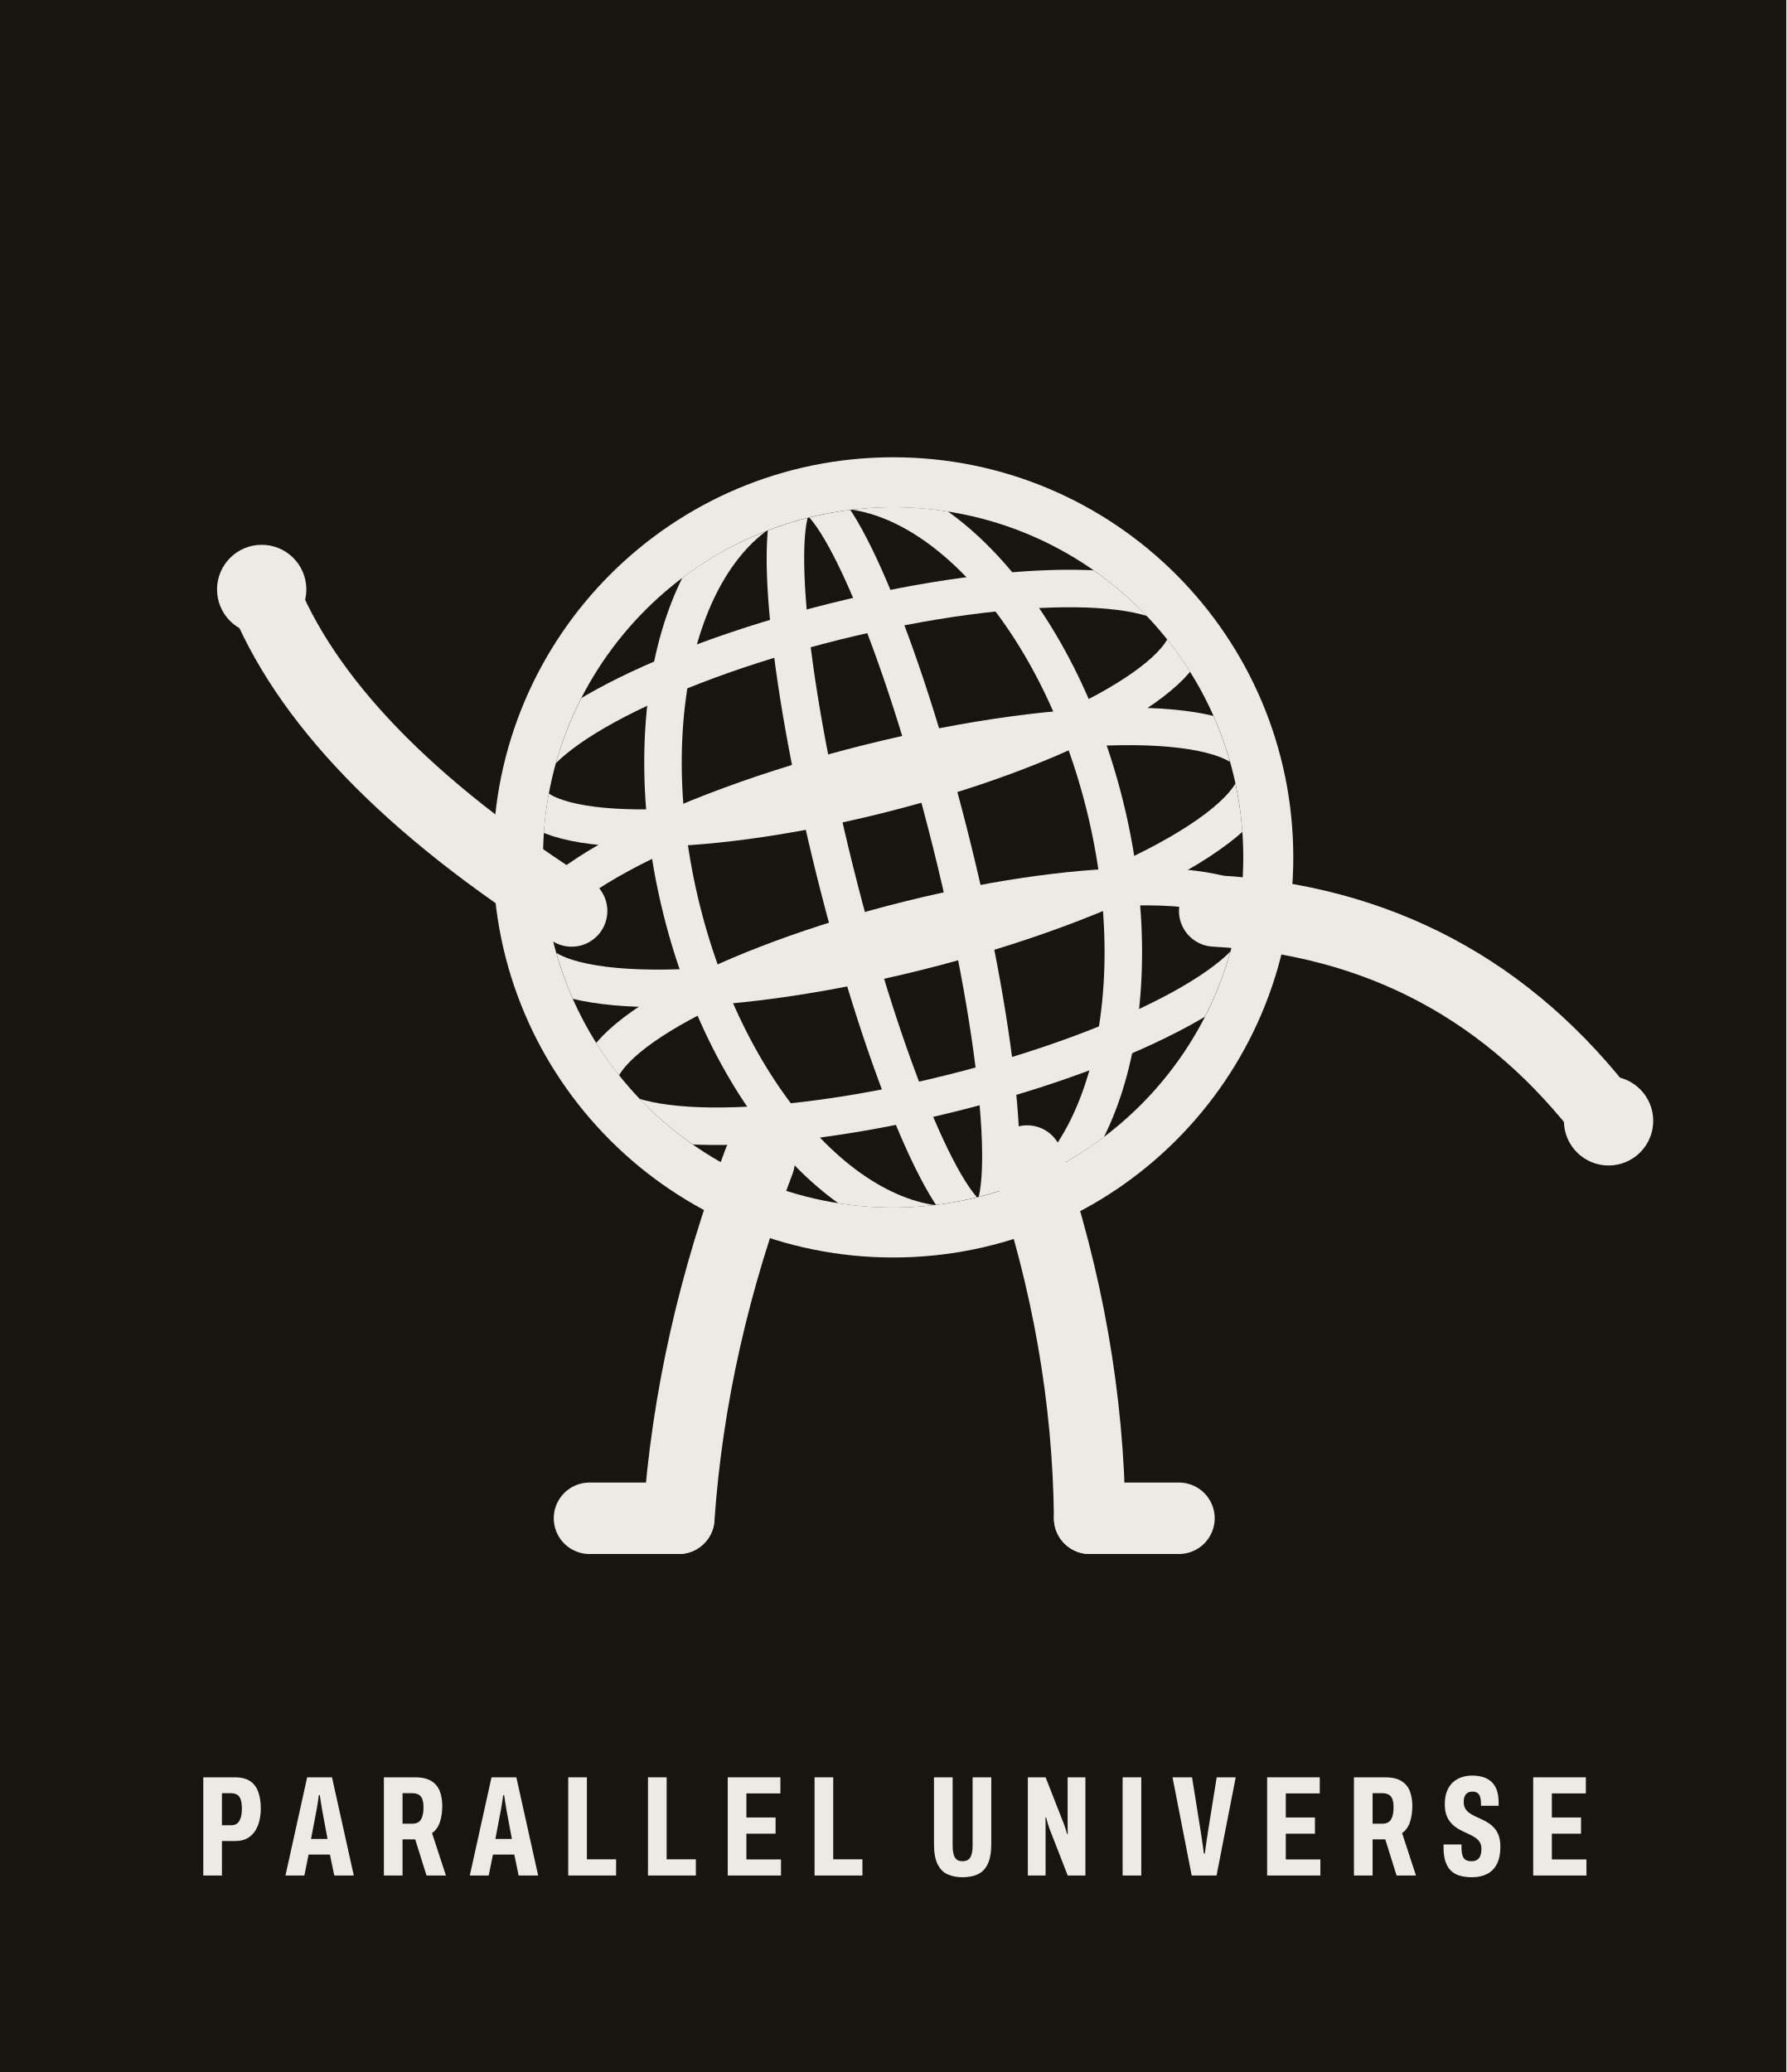
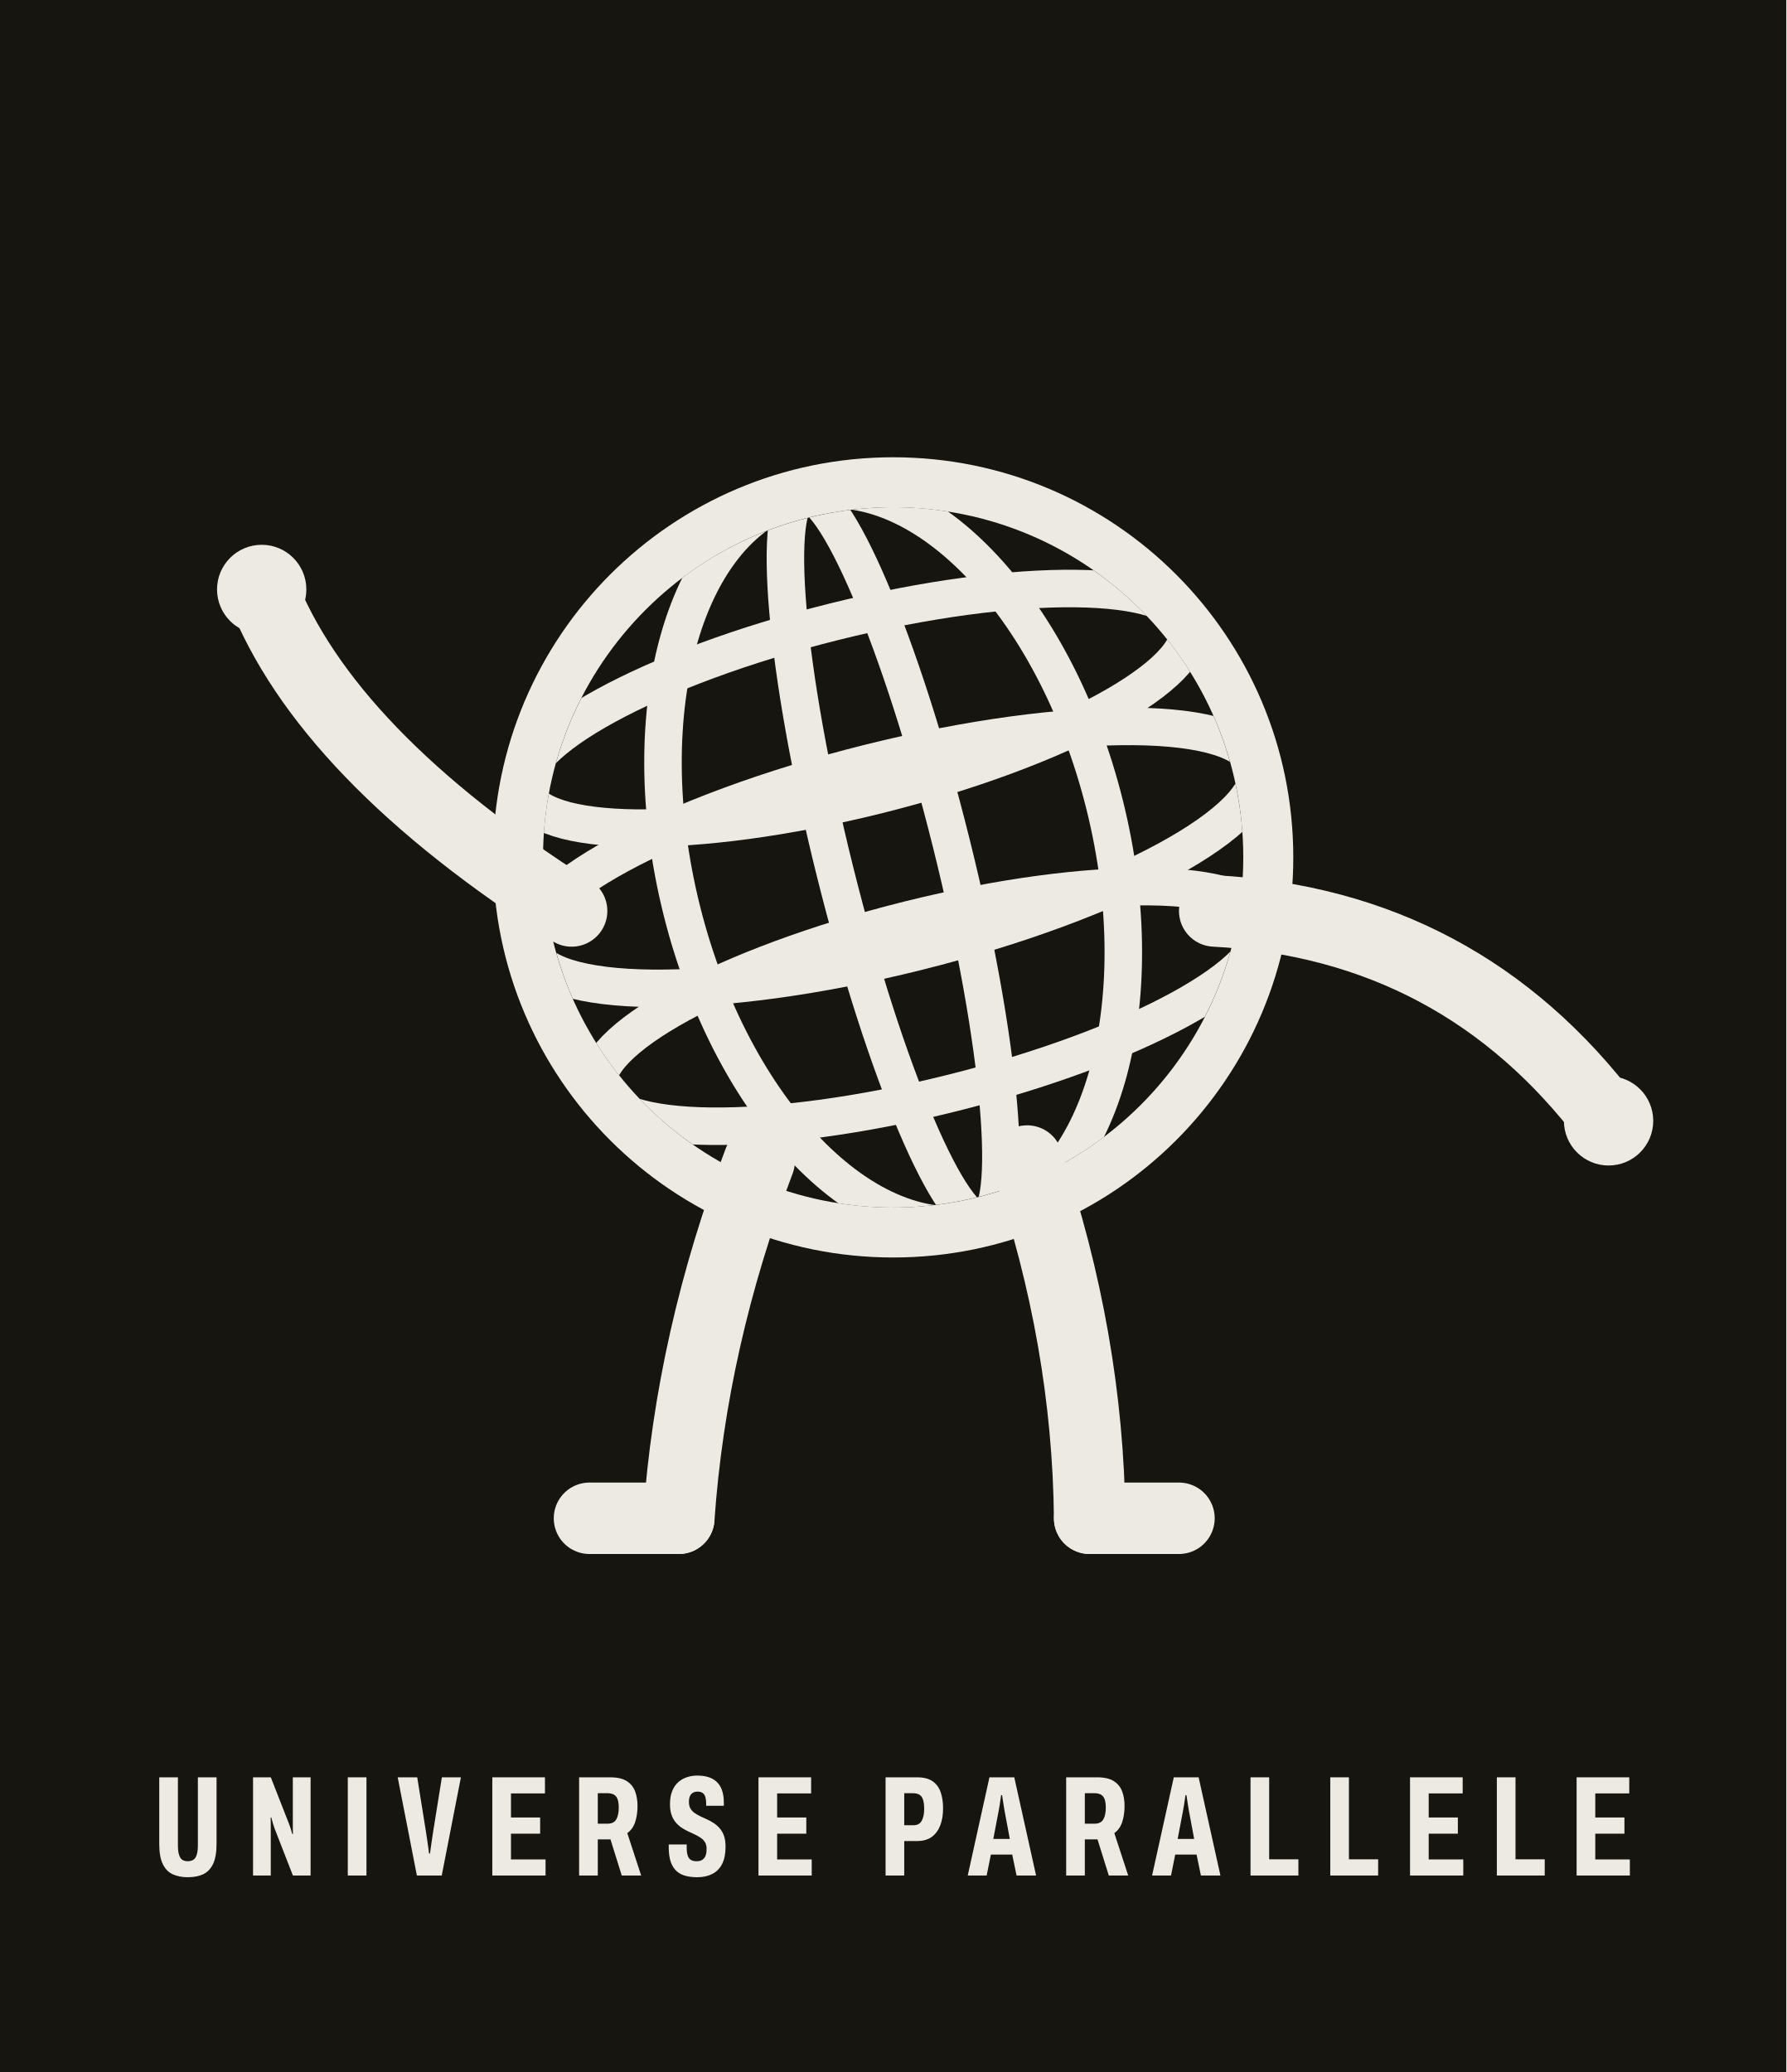
- <svg xmlns="http://www.w3.org/2000/svg" viewBox="0 0 200 232" width="200" height="232" role="img" aria-label="Parallel Universe">
+ <svg xmlns="http://www.w3.org/2000/svg" viewBox="0 0 200 232" width="200" height="232" role="img" aria-label="Universe Parallele">
  <rect width="200" height="232" fill="#16150F" />
  <path d="M64.0,102.0 Q36.5,84.5 29.3,66.0" fill="none" stroke="#EDE9E3" stroke-width="8" stroke-linecap="round" />
  <circle cx="29.3" cy="66.0" r="5.0" fill="#EDE9E3" stroke="none" />
  <path d="M136.0,102.0 Q163.5,103.5 180.1,125.5" fill="none" stroke="#EDE9E3" stroke-width="8" stroke-linecap="round" />
  <circle cx="180.1" cy="125.5" r="5.0" fill="#EDE9E3" stroke="none" />
  <path d="M85,130.0 Q77.4,150.0 76.0,170.0" fill="none" stroke="#EDE9E3" stroke-width="8" stroke-linecap="round" />
  <path d="M76.0,170.0 l-10,0" fill="none" stroke="#EDE9E3" stroke-width="8" stroke-linecap="round" />
  <path d="M115,130.0 Q121.8,150.0 122.0,170.0" fill="none" stroke="#EDE9E3" stroke-width="8" stroke-linecap="round" />
  <path d="M122.0,170.0 l10,0" fill="none" stroke="#EDE9E3" stroke-width="8" stroke-linecap="round" />
  <defs>
    <clipPath id="g">
      <circle cx="100" cy="96" r="39.2" />
    </clipPath>
  </defs>
  <circle cx="100" cy="96" r="42" fill="none" stroke="#EDE9E3" stroke-width="5.6" />
  <g clip-path="url(#g)" transform="rotate(-14 100 96)">
    <ellipse cx="100" cy="78.8" rx="38.3" ry="10.0" fill="none" stroke="#EDE9E3" stroke-width="4.2" />
    <ellipse cx="100" cy="96.0" rx="42.0" ry="10.9" fill="none" stroke="#EDE9E3" stroke-width="4.2" />
    <ellipse cx="100" cy="113.2" rx="38.3" ry="10.0" fill="none" stroke="#EDE9E3" stroke-width="4.2" />
    <ellipse cx="100" cy="96" rx="6.7" ry="42" fill="none" stroke="#EDE9E3" stroke-width="4.2" />
    <ellipse cx="100" cy="96" rx="24.4" ry="42" fill="none" stroke="#EDE9E3" stroke-width="4.2" />
    <ellipse cx="100" cy="96" rx="42.0" ry="42" fill="none" stroke="#EDE9E3" stroke-width="4.2" />
  </g>
  <g fill="#EDE9E3" stroke="none">
-     <path transform="translate(21.97 210.00) scale(0.016 -0.016)" d="M49.4 0.0V687.2H269.7Q338.6 687.2 378.1 659.9Q417.6 632.6 434.7 583.7Q451.8 534.8 451.8 470.3Q451.8 403.0 432.4 351.6Q413.0 300.3 373.4 270.8Q333.8 241.4 272.2 241.4H180.0V0.0ZM180.0 352.0H245.1Q285.1 352.0 302.3 383.0Q319.5 414.0 319.5 465.1Q319.5 505.0 311.9 529.5Q304.3 554.1 286.9 565.1Q269.5 576.1 238.9 576.1H180.0Z" />
-     <path transform="translate(31.96 210.00) scale(0.016 -0.016)" d="M0.0 0.0 151.9 687.2H325.7L478.3 0.0H341.7L311.3 146.4H161.9L132.4 0.0ZM179.0 256.1H294.4L256.2 461.0Q255.2 467.7 253.3 479.5Q251.4 491.4 249.0 506.0Q246.6 520.6 244.5 535.2Q242.4 549.7 240.4 562.4H233.7Q231.7 547.3 228.8 528.1Q226.0 508.9 223.1 490.7Q220.2 472.5 218.0 461.0Z" />
-     <path transform="translate(42.19 210.00) scale(0.016 -0.016)" d="M49.4 0.0V687.2H266.3Q341.7 687.2 383.2 660.4Q424.6 633.6 441.3 588.3Q458.0 543.0 458.0 487.2Q458.0 423.0 441.2 373.2Q424.3 323.3 386.4 296.9L483.5 0.0H347.7L268.7 252.9H180.0V0.0ZM180.0 362.7H247.8Q292.1 362.7 309.4 392.9Q326.7 423.1 326.7 474.7Q326.7 509.2 319.3 531.8Q311.9 554.3 294.1 565.3Q276.3 576.3 243.1 576.3H180.0Z" />
-     <path transform="translate(52.60 210.00) scale(0.016 -0.016)" d="M0.0 0.0 151.9 687.2H325.7L478.3 0.0H341.7L311.3 146.4H161.9L132.4 0.0ZM179.0 256.1H294.4L256.2 461.0Q255.2 467.7 253.3 479.5Q251.4 491.4 249.0 506.0Q246.6 520.6 244.5 535.2Q242.4 549.7 240.4 562.4H233.7Q231.7 547.3 228.8 528.1Q226.0 508.9 223.1 490.7Q220.2 472.5 218.0 461.0Z" />
-     <path transform="translate(62.83 210.00) scale(0.016 -0.016)" d="M49.4 0.0V687.2H180.0V113.4H384.4V0.0Z" />
-     <path transform="translate(71.76 210.00) scale(0.016 -0.016)" d="M49.4 0.0V687.2H180.0V113.4H384.4V0.0Z" />
-     <path transform="translate(80.69 210.00) scale(0.016 -0.016)" d="M49.4 0.0V687.2H417.8V574.6H180.0V406.1H384.1V292.7H180.0V112.6H422.0V0.0Z" />
-     <path transform="translate(90.41 210.00) scale(0.016 -0.016)" d="M49.4 0.0V687.2H180.0V113.4H384.4V0.0Z" />
-     <path transform="translate(103.86 210.00) scale(0.016 -0.016)" d="M244.2 -12.0Q182.7 -12.0 138.0 8.9Q93.3 29.9 68.8 80.9Q44.4 132.0 44.4 220.6V687.2H175.0V209.8Q175.0 154.5 190.1 127.3Q205.3 100.2 243.7 100.2Q283.2 100.2 299.0 127.3Q314.7 154.5 314.7 209.8V687.2H445.3V220.6Q445.3 132.0 420.9 80.9Q396.4 29.9 351.6 8.9Q306.7 -12.0 244.2 -12.0Z" />
-     <path transform="translate(114.29 210.00) scale(0.016 -0.016)" d="M49.4 0.0V687.2H173.7L302.0 359.7Q305.0 351.8 308.9 340.4Q312.8 329.0 316.7 316.2Q320.6 303.3 323.6 290.8H328.6Q327.8 310.4 327.8 329.2Q327.8 348.0 327.8 359.7V687.2H452.2V0.0H328.4L199.5 330.9Q195.1 343.8 188.9 364.0Q182.7 384.3 177.0 406.6H172.7Q173.5 390.5 173.5 369.5Q173.5 348.5 173.5 330.9V0.0Z" />
-     <path transform="translate(124.90 210.00) scale(0.016 -0.016)" d="M49.4 0.0V687.2H180.0V0.0Z" />
-     <path transform="translate(131.14 210.00) scale(0.016 -0.016)" d="M142.8 0.0 8.6 687.2H145.3L205.4 312.0Q209.0 291.6 212.9 263.1Q216.9 234.6 221.2 205.4Q225.6 176.2 228.1 154.0H234.8Q236.0 165.2 239.1 187.8Q242.1 210.3 246.9 242.0Q251.6 273.6 257.5 312.0L317.7 687.2H450.9L316.7 0.0Z" />
-     <path transform="translate(141.08 210.00) scale(0.016 -0.016)" d="M49.4 0.0V687.2H417.8V574.6H180.0V406.1H384.1V292.7H180.0V112.6H422.0V0.0Z" />
-     <path transform="translate(150.80 210.00) scale(0.016 -0.016)" d="M49.4 0.0V687.2H266.3Q341.7 687.2 383.2 660.4Q424.6 633.6 441.3 588.3Q458.0 543.0 458.0 487.2Q458.0 423.0 441.2 373.2Q424.3 323.3 386.4 296.9L483.5 0.0H347.7L268.7 252.9H180.0V0.0ZM180.0 362.7H247.8Q292.1 362.7 309.4 392.9Q326.7 423.1 326.7 474.7Q326.7 509.2 319.3 531.8Q311.9 554.3 294.1 565.3Q276.3 576.3 243.1 576.3H180.0Z" />
-     <path transform="translate(161.21 210.00) scale(0.016 -0.016)" d="M224.8 -12.0Q182.1 -12.0 145.9 -3.0Q109.6 6.0 82.7 29.1Q55.9 52.2 40.8 93.0Q25.8 133.9 25.8 197.7Q25.8 202.1 25.8 207.6Q25.8 213.2 26.0 217.2H151.5Q151.5 212.2 151.5 207.1Q151.5 202.0 151.5 197.0Q151.5 160.0 158.8 138.8Q166.2 117.6 181.6 108.8Q197.0 100.0 221.1 100.0Q235.2 100.0 246.0 103.1Q256.9 106.3 265.6 113.4Q274.3 120.6 279.9 130.9Q285.6 141.2 288.1 155.4Q290.7 169.7 290.7 188.1Q290.7 214.1 279.9 232.2Q269.1 250.3 250.7 263.0Q232.2 275.8 209.7 286.5Q187.1 297.1 162.6 308.5Q138.2 319.9 115.6 335.0Q93.0 350.1 74.6 372.0Q56.1 393.8 45.3 424.6Q34.6 455.4 34.6 499.4Q34.6 553.2 50.0 591.2Q65.4 629.1 92.3 653.1Q119.2 677.0 153.5 688.2Q187.9 699.4 225.8 699.4Q266.8 699.4 300.8 689.4Q334.9 679.4 359.5 657.4Q384.2 635.4 397.7 599.2Q411.3 563.0 411.3 510.6V487.8H287.8V503.0Q287.8 530.1 282.4 548.7Q277.0 567.2 264.1 577.1Q251.3 587.0 227.6 587.0Q209.7 587.0 195.9 579.7Q182.1 572.3 174.6 556.4Q167.1 540.5 167.1 514.4Q167.1 487.1 177.9 468.6Q188.7 450.1 207.3 437.2Q225.8 424.4 248.4 413.7Q271.0 403.0 295.3 392.0Q319.7 381.0 342.2 366.0Q364.8 351.0 383.3 329.4Q401.9 307.8 412.7 276.8Q423.5 245.8 423.5 202.0Q423.5 127.8 399.2 80.6Q374.8 33.3 330.2 10.7Q285.5 -12.0 224.8 -12.0Z" />
-     <path transform="translate(170.87 210.00) scale(0.016 -0.016)" d="M49.4 0.0V687.2H417.8V574.6H180.0V406.1H384.1V292.7H180.0V112.6H422.0V0.0Z" />
+     <path transform="translate(17.12 210.00) scale(0.016 -0.016)" d="M244.2 -12.0Q182.7 -12.0 138.0 8.9Q93.3 29.9 68.8 80.9Q44.4 132.0 44.4 220.6V687.2H175.0V209.8Q175.0 154.5 190.1 127.3Q205.3 100.2 243.7 100.2Q283.2 100.2 299.0 127.3Q314.7 154.5 314.7 209.8V687.2H445.3V220.6Q445.3 132.0 420.9 80.9Q396.4 29.9 351.6 8.9Q306.7 -12.0 244.2 -12.0Z" />
+     <path transform="translate(27.54 210.00) scale(0.016 -0.016)" d="M49.4 0.0V687.2H173.7L302.0 359.7Q305.0 351.8 308.9 340.4Q312.8 329.0 316.7 316.2Q320.6 303.3 323.6 290.8H328.6Q327.8 310.4 327.8 329.2Q327.8 348.0 327.8 359.7V687.2H452.2V0.0H328.4L199.5 330.9Q195.1 343.8 188.9 364.0Q182.7 384.3 177.0 406.6H172.7Q173.5 390.5 173.5 369.5Q173.5 348.5 173.5 330.9V0.0Z" />
+     <path transform="translate(38.15 210.00) scale(0.016 -0.016)" d="M49.4 0.0V687.2H180.0V0.0Z" />
+     <path transform="translate(44.39 210.00) scale(0.016 -0.016)" d="M142.8 0.0 8.6 687.2H145.3L205.4 312.0Q209.0 291.6 212.9 263.1Q216.9 234.6 221.2 205.4Q225.6 176.2 228.1 154.0H234.8Q236.0 165.2 239.1 187.8Q242.1 210.3 246.9 242.0Q251.6 273.6 257.5 312.0L317.7 687.2H450.9L316.7 0.0Z" />
+     <path transform="translate(54.33 210.00) scale(0.016 -0.016)" d="M49.4 0.0V687.2H417.8V574.6H180.0V406.1H384.1V292.7H180.0V112.6H422.0V0.0Z" />
+     <path transform="translate(64.05 210.00) scale(0.016 -0.016)" d="M49.4 0.0V687.2H266.3Q341.7 687.2 383.2 660.4Q424.6 633.6 441.3 588.3Q458.0 543.0 458.0 487.2Q458.0 423.0 441.2 373.2Q424.3 323.3 386.4 296.9L483.5 0.0H347.7L268.7 252.9H180.0V0.0ZM180.0 362.7H247.8Q292.1 362.7 309.4 392.9Q326.7 423.1 326.7 474.7Q326.7 509.2 319.3 531.8Q311.9 554.3 294.1 565.3Q276.3 576.3 243.1 576.3H180.0Z" />
+     <path transform="translate(74.46 210.00) scale(0.016 -0.016)" d="M224.8 -12.0Q182.1 -12.0 145.9 -3.0Q109.6 6.0 82.7 29.1Q55.9 52.2 40.8 93.0Q25.8 133.9 25.8 197.7Q25.8 202.1 25.8 207.6Q25.8 213.2 26.0 217.2H151.5Q151.5 212.2 151.5 207.1Q151.5 202.0 151.5 197.0Q151.5 160.0 158.8 138.8Q166.2 117.6 181.6 108.8Q197.0 100.0 221.1 100.0Q235.2 100.0 246.0 103.1Q256.9 106.3 265.6 113.4Q274.3 120.6 279.9 130.9Q285.6 141.2 288.1 155.4Q290.7 169.7 290.7 188.1Q290.7 214.1 279.9 232.2Q269.1 250.3 250.7 263.0Q232.2 275.8 209.7 286.5Q187.1 297.1 162.6 308.5Q138.2 319.9 115.6 335.0Q93.0 350.1 74.6 372.0Q56.1 393.8 45.3 424.6Q34.6 455.4 34.6 499.4Q34.6 553.2 50.0 591.2Q65.4 629.1 92.3 653.1Q119.2 677.0 153.5 688.2Q187.9 699.4 225.8 699.4Q266.8 699.4 300.8 689.4Q334.9 679.4 359.5 657.4Q384.2 635.4 397.7 599.2Q411.3 563.0 411.3 510.6V487.8H287.8V503.0Q287.8 530.1 282.4 548.7Q277.0 567.2 264.1 577.1Q251.3 587.0 227.6 587.0Q209.7 587.0 195.9 579.7Q182.1 572.3 174.6 556.4Q167.1 540.5 167.1 514.4Q167.1 487.1 177.9 468.6Q188.7 450.1 207.3 437.2Q225.8 424.4 248.4 413.7Q271.0 403.0 295.3 392.0Q319.7 381.0 342.2 366.0Q364.8 351.0 383.3 329.4Q401.9 307.8 412.7 276.8Q423.5 245.8 423.5 202.0Q423.5 127.8 399.2 80.6Q374.8 33.3 330.2 10.7Q285.5 -12.0 224.8 -12.0Z" />
+     <path transform="translate(84.13 210.00) scale(0.016 -0.016)" d="M49.4 0.0V687.2H417.8V574.6H180.0V406.1H384.1V292.7H180.0V112.6H422.0V0.0Z" />
+     <path transform="translate(98.36 210.00) scale(0.016 -0.016)" d="M49.4 0.0V687.2H269.7Q338.6 687.2 378.1 659.9Q417.6 632.6 434.7 583.7Q451.8 534.8 451.8 470.3Q451.8 403.0 432.4 351.6Q413.0 300.3 373.4 270.8Q333.8 241.4 272.2 241.4H180.0V0.0ZM180.0 352.0H245.1Q285.1 352.0 302.3 383.0Q319.5 414.0 319.5 465.1Q319.5 505.0 311.9 529.5Q304.3 554.1 286.9 565.1Q269.5 576.1 238.9 576.1H180.0Z" />
+     <path transform="translate(108.35 210.00) scale(0.016 -0.016)" d="M0.0 0.0 151.9 687.2H325.7L478.3 0.0H341.7L311.3 146.4H161.9L132.4 0.0ZM179.0 256.1H294.4L256.2 461.0Q255.2 467.7 253.3 479.5Q251.4 491.4 249.0 506.0Q246.6 520.6 244.5 535.2Q242.4 549.7 240.4 562.4H233.7Q231.7 547.3 228.8 528.1Q226.0 508.9 223.1 490.7Q220.2 472.5 218.0 461.0Z" />
+     <path transform="translate(118.58 210.00) scale(0.016 -0.016)" d="M49.4 0.0V687.2H266.3Q341.7 687.2 383.2 660.4Q424.6 633.6 441.3 588.3Q458.0 543.0 458.0 487.2Q458.0 423.0 441.2 373.2Q424.3 323.3 386.4 296.9L483.5 0.0H347.7L268.7 252.9H180.0V0.0ZM180.0 362.7H247.8Q292.1 362.7 309.4 392.9Q326.7 423.1 326.7 474.7Q326.7 509.2 319.3 531.8Q311.9 554.3 294.1 565.3Q276.3 576.3 243.1 576.3H180.0Z" />
+     <path transform="translate(128.99 210.00) scale(0.016 -0.016)" d="M0.0 0.0 151.9 687.2H325.7L478.3 0.0H341.7L311.3 146.4H161.9L132.4 0.0ZM179.0 256.1H294.4L256.2 461.0Q255.2 467.7 253.3 479.5Q251.4 491.4 249.0 506.0Q246.6 520.6 244.5 535.2Q242.4 549.7 240.4 562.4H233.7Q231.7 547.3 228.8 528.1Q226.0 508.9 223.1 490.7Q220.2 472.5 218.0 461.0Z" />
+     <path transform="translate(139.22 210.00) scale(0.016 -0.016)" d="M49.4 0.0V687.2H180.0V113.4H384.4V0.0Z" />
+     <path transform="translate(148.15 210.00) scale(0.016 -0.016)" d="M49.4 0.0V687.2H180.0V113.4H384.4V0.0Z" />
+     <path transform="translate(157.08 210.00) scale(0.016 -0.016)" d="M49.4 0.0V687.2H417.8V574.6H180.0V406.1H384.1V292.7H180.0V112.6H422.0V0.0Z" />
+     <path transform="translate(166.80 210.00) scale(0.016 -0.016)" d="M49.4 0.0V687.2H180.0V113.4H384.4V0.0Z" />
+     <path transform="translate(175.73 210.00) scale(0.016 -0.016)" d="M49.4 0.0V687.2H417.8V574.6H180.0V406.1H384.1V292.7H180.0V112.6H422.0V0.0Z" />
  </g>
</svg>
